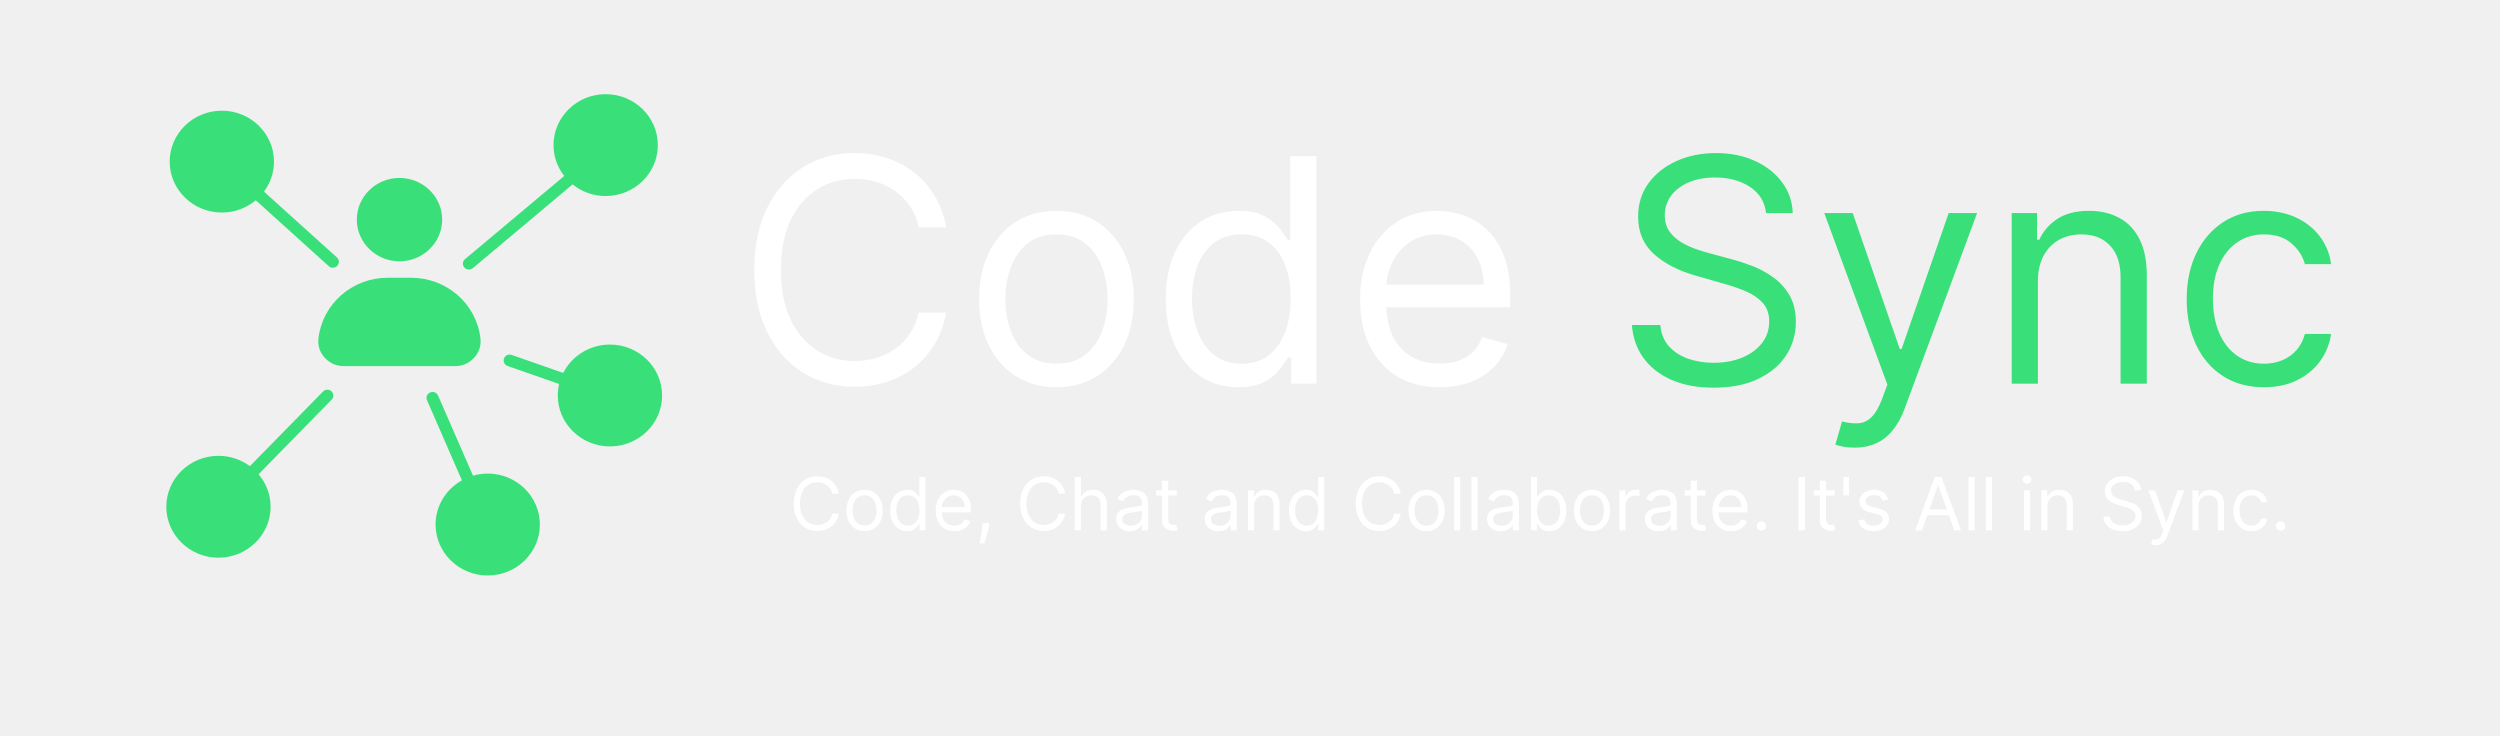
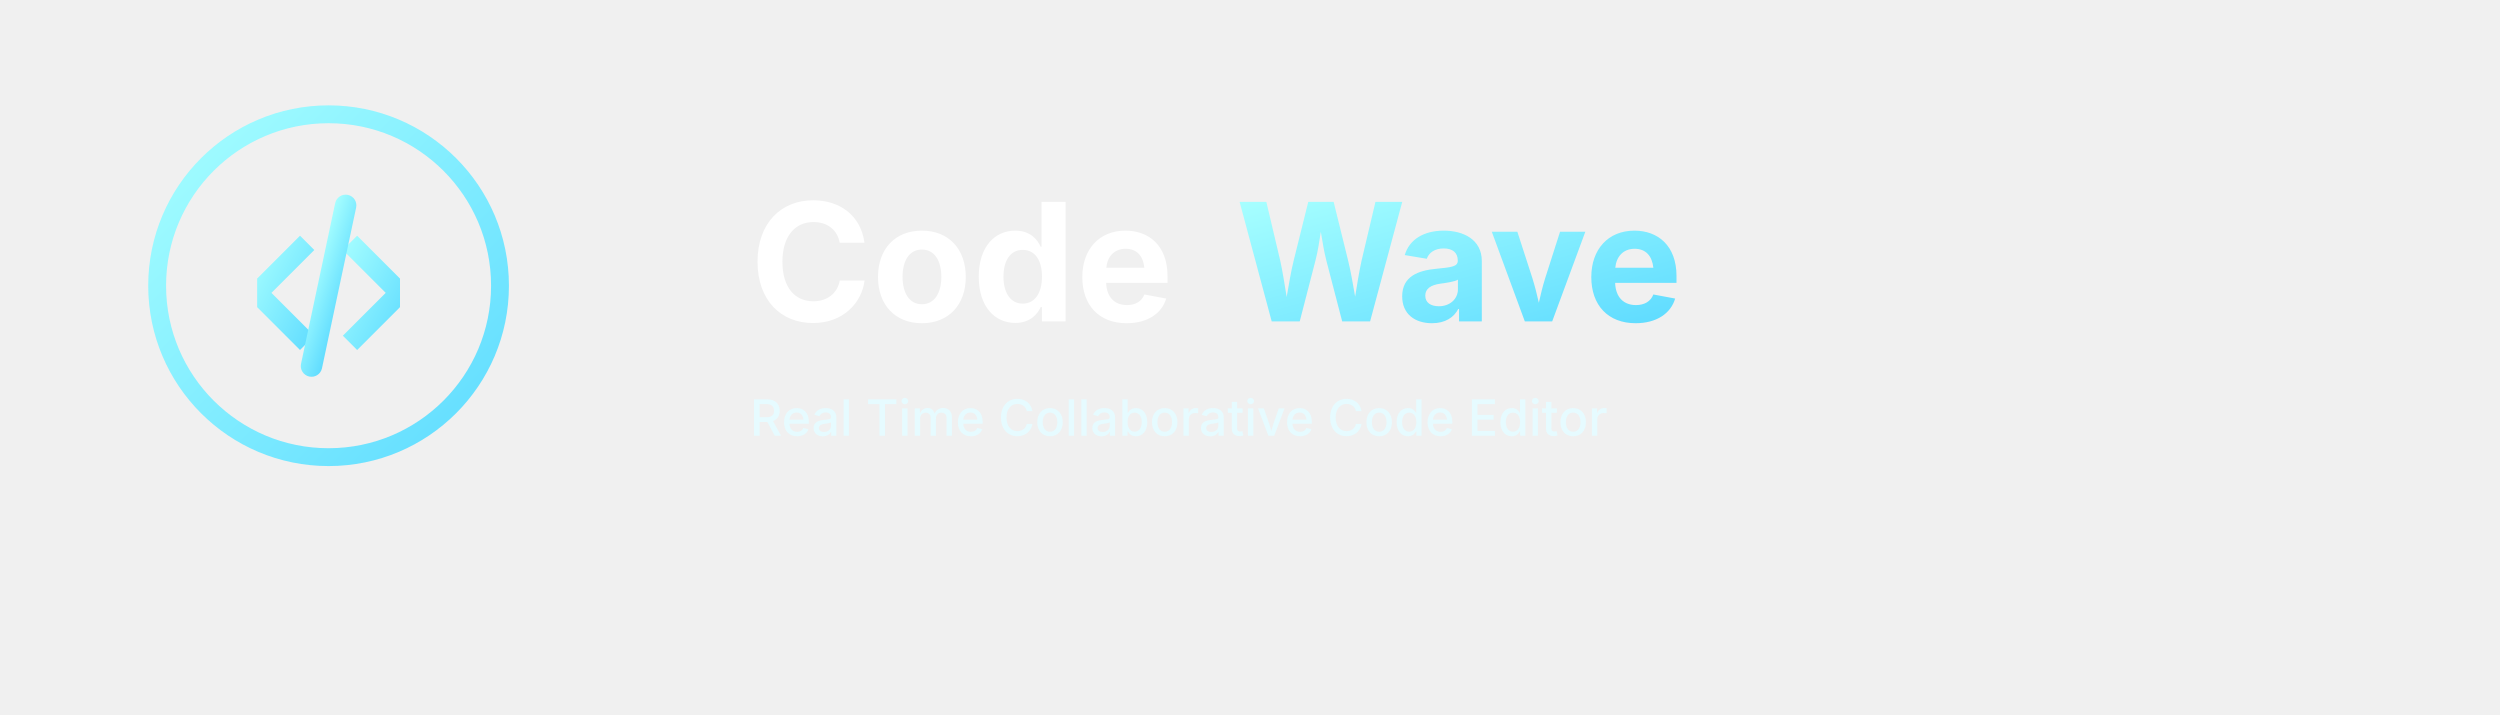
- <svg xmlns="http://www.w3.org/2000/svg" width="1023" height="301" viewBox="0 0 1023 301" fill="none">
-   <path d="M387.182 93H375.909C375.242 89.758 374.076 86.909 372.409 84.454C370.773 82 368.773 79.939 366.409 78.273C364.076 76.576 361.485 75.303 358.636 74.454C355.788 73.606 352.818 73.182 349.727 73.182C344.091 73.182 338.985 74.606 334.409 77.454C329.864 80.303 326.242 84.5 323.545 90.046C320.879 95.591 319.545 102.394 319.545 110.455C319.545 118.515 320.879 125.318 323.545 130.864C326.242 136.409 329.864 140.606 334.409 143.455C338.985 146.303 344.091 147.727 349.727 147.727C352.818 147.727 355.788 147.303 358.636 146.455C361.485 145.606 364.076 144.348 366.409 142.682C368.773 140.985 370.773 138.909 372.409 136.455C374.076 133.97 375.242 131.121 375.909 127.909H387.182C386.333 132.667 384.788 136.924 382.545 140.682C380.303 144.439 377.515 147.636 374.182 150.273C370.848 152.879 367.106 154.864 362.955 156.227C358.833 157.591 354.424 158.273 349.727 158.273C341.788 158.273 334.727 156.333 328.545 152.455C322.364 148.576 317.5 143.061 313.955 135.909C310.409 128.758 308.636 120.273 308.636 110.455C308.636 100.636 310.409 92.151 313.955 85C317.5 77.849 322.364 72.333 328.545 68.454C334.727 64.576 341.788 62.636 349.727 62.636C354.424 62.636 358.833 63.318 362.955 64.682C367.106 66.046 370.848 68.046 374.182 70.682C377.515 73.288 380.303 76.47 382.545 80.227C384.788 83.954 386.333 88.212 387.182 93ZM432.307 158.455C426.004 158.455 420.473 156.955 415.716 153.955C410.989 150.955 407.292 146.758 404.625 141.364C401.989 135.97 400.67 129.667 400.67 122.455C400.67 115.182 401.989 108.833 404.625 103.409C407.292 97.985 410.989 93.773 415.716 90.773C420.473 87.773 426.004 86.273 432.307 86.273C438.61 86.273 444.125 87.773 448.852 90.773C453.61 93.773 457.307 97.985 459.943 103.409C462.61 108.833 463.943 115.182 463.943 122.455C463.943 129.667 462.61 135.97 459.943 141.364C457.307 146.758 453.61 150.955 448.852 153.955C444.125 156.955 438.61 158.455 432.307 158.455ZM432.307 148.818C437.095 148.818 441.034 147.591 444.125 145.136C447.216 142.682 449.504 139.455 450.989 135.455C452.473 131.455 453.216 127.121 453.216 122.455C453.216 117.788 452.473 113.439 450.989 109.409C449.504 105.379 447.216 102.121 444.125 99.636C441.034 97.151 437.095 95.909 432.307 95.909C427.519 95.909 423.58 97.151 420.489 99.636C417.398 102.121 415.11 105.379 413.625 109.409C412.14 113.439 411.398 117.788 411.398 122.455C411.398 127.121 412.14 131.455 413.625 135.455C415.11 139.455 417.398 142.682 420.489 145.136C423.58 147.591 427.519 148.818 432.307 148.818ZM506.682 158.455C500.864 158.455 495.727 156.985 491.273 154.045C486.818 151.076 483.333 146.894 480.818 141.5C478.303 136.076 477.045 129.667 477.045 122.273C477.045 114.939 478.303 108.576 480.818 103.182C483.333 97.788 486.833 93.621 491.318 90.682C495.803 87.742 500.985 86.273 506.864 86.273C511.409 86.273 515 87.03 517.636 88.546C520.303 90.03 522.333 91.727 523.727 93.636C525.152 95.515 526.258 97.061 527.045 98.273H527.955V63.909H538.682V157H528.318V146.273H527.045C526.258 147.545 525.136 149.152 523.682 151.091C522.227 153 520.152 154.712 517.455 156.227C514.758 157.712 511.167 158.455 506.682 158.455ZM508.136 148.818C512.439 148.818 516.076 147.697 519.045 145.455C522.015 143.182 524.273 140.045 525.818 136.045C527.364 132.015 528.136 127.364 528.136 122.091C528.136 116.879 527.379 112.318 525.864 108.409C524.348 104.47 522.106 101.409 519.136 99.227C516.167 97.015 512.5 95.909 508.136 95.909C503.591 95.909 499.803 97.076 496.773 99.409C493.773 101.712 491.515 104.848 490 108.818C488.515 112.758 487.773 117.182 487.773 122.091C487.773 127.061 488.53 131.576 490.045 135.636C491.591 139.667 493.864 142.879 496.864 145.273C499.894 147.636 503.652 148.818 508.136 148.818ZM589.091 158.455C582.364 158.455 576.561 156.97 571.682 154C566.833 151 563.091 146.818 560.455 141.455C557.848 136.061 556.545 129.788 556.545 122.636C556.545 115.485 557.848 109.182 560.455 103.727C563.091 98.242 566.758 93.97 571.455 90.909C576.182 87.818 581.697 86.273 588 86.273C591.636 86.273 595.227 86.879 598.773 88.091C602.318 89.303 605.545 91.273 608.455 94C611.364 96.697 613.682 100.273 615.409 104.727C617.136 109.182 618 114.667 618 121.182V125.727H564.182V116.455H607.091C607.091 112.515 606.303 109 604.727 105.909C603.182 102.818 600.97 100.379 598.091 98.591C595.242 96.803 591.879 95.909 588 95.909C583.727 95.909 580.03 96.97 576.909 99.091C573.818 101.182 571.439 103.909 569.773 107.273C568.106 110.636 567.273 114.242 567.273 118.091V124.273C567.273 129.545 568.182 134.015 570 137.682C571.848 141.318 574.409 144.091 577.682 146C580.955 147.879 584.758 148.818 589.091 148.818C591.909 148.818 594.455 148.424 596.727 147.636C599.03 146.818 601.015 145.606 602.682 144C604.348 142.364 605.636 140.333 606.545 137.909L616.909 140.818C615.818 144.333 613.985 147.424 611.409 150.091C608.833 152.727 605.652 154.788 601.864 156.273C598.076 157.727 593.818 158.455 589.091 158.455Z" fill="white" />
-   <path d="M722.682 87.182C722.136 82.576 719.924 79 716.045 76.454C712.167 73.909 707.409 72.636 701.773 72.636C697.652 72.636 694.045 73.303 690.955 74.636C687.894 75.97 685.5 77.803 683.773 80.136C682.076 82.47 681.227 85.121 681.227 88.091C681.227 90.576 681.818 92.712 683 94.5C684.212 96.258 685.758 97.727 687.636 98.909C689.515 100.061 691.485 101.015 693.545 101.773C695.606 102.5 697.5 103.091 699.227 103.545L708.682 106.091C711.106 106.727 713.803 107.606 716.773 108.727C719.773 109.848 722.636 111.379 725.364 113.318C728.121 115.227 730.394 117.682 732.182 120.682C733.97 123.682 734.864 127.364 734.864 131.727C734.864 136.758 733.545 141.303 730.909 145.364C728.303 149.424 724.485 152.652 719.455 155.045C714.455 157.439 708.379 158.636 701.227 158.636C694.561 158.636 688.788 157.561 683.909 155.409C679.061 153.258 675.242 150.258 672.455 146.409C669.697 142.561 668.136 138.091 667.773 133H679.409C679.712 136.515 680.894 139.424 682.955 141.727C685.045 144 687.682 145.697 690.864 146.818C694.076 147.909 697.53 148.455 701.227 148.455C705.53 148.455 709.394 147.758 712.818 146.364C716.242 144.939 718.955 142.97 720.955 140.455C722.955 137.909 723.955 134.939 723.955 131.545C723.955 128.455 723.091 125.939 721.364 124C719.636 122.061 717.364 120.485 714.545 119.273C711.727 118.061 708.682 117 705.409 116.091L693.955 112.818C686.682 110.727 680.924 107.742 676.682 103.864C672.439 99.985 670.318 94.909 670.318 88.636C670.318 83.424 671.727 78.879 674.545 75C677.394 71.091 681.212 68.061 686 65.909C690.818 63.727 696.197 62.636 702.136 62.636C708.136 62.636 713.47 63.712 718.136 65.864C722.803 67.985 726.5 70.894 729.227 74.591C731.985 78.288 733.439 82.485 733.591 87.182H722.682ZM758.852 183.182C757.034 183.182 755.413 183.03 753.989 182.727C752.564 182.455 751.58 182.182 751.034 181.909L753.761 172.455C756.367 173.121 758.67 173.364 760.67 173.182C762.67 173 764.443 172.106 765.989 170.5C767.564 168.924 769.004 166.364 770.307 162.818L772.307 157.364L746.489 87.182H758.125L777.398 142.818H778.125L797.398 87.182H809.034L779.398 167.182C778.064 170.788 776.413 173.773 774.443 176.136C772.473 178.53 770.186 180.303 767.58 181.455C765.004 182.606 762.095 183.182 758.852 183.182ZM833.92 115V157H823.193V87.182H833.557V98.091H834.466C836.102 94.546 838.587 91.697 841.92 89.546C845.254 87.364 849.557 86.273 854.83 86.273C859.557 86.273 863.693 87.242 867.239 89.182C870.784 91.091 873.542 94 875.511 97.909C877.481 101.788 878.466 106.697 878.466 112.636V157H867.739V113.364C867.739 107.879 866.314 103.606 863.466 100.545C860.617 97.454 856.708 95.909 851.739 95.909C848.314 95.909 845.254 96.651 842.557 98.136C839.89 99.621 837.784 101.788 836.239 104.636C834.693 107.485 833.92 110.939 833.92 115ZM926.432 158.455C919.886 158.455 914.25 156.909 909.523 153.818C904.795 150.727 901.159 146.47 898.614 141.045C896.068 135.621 894.795 129.424 894.795 122.455C894.795 115.364 896.098 109.106 898.705 103.682C901.341 98.227 905.008 93.97 909.705 90.909C914.432 87.818 919.947 86.273 926.25 86.273C931.159 86.273 935.583 87.182 939.523 89C943.462 90.818 946.689 93.364 949.205 96.636C951.72 99.909 953.28 103.727 953.886 108.091H943.159C942.341 104.909 940.523 102.091 937.705 99.636C934.917 97.151 931.159 95.909 926.432 95.909C922.25 95.909 918.583 97 915.432 99.182C912.311 101.333 909.871 104.379 908.114 108.318C906.386 112.227 905.523 116.818 905.523 122.091C905.523 127.485 906.371 132.182 908.068 136.182C909.795 140.182 912.22 143.288 915.341 145.5C918.492 147.712 922.189 148.818 926.432 148.818C929.22 148.818 931.75 148.333 934.023 147.364C936.295 146.394 938.22 145 939.795 143.182C941.371 141.364 942.492 139.182 943.159 136.636H953.886C953.28 140.758 951.78 144.47 949.386 147.773C947.023 151.045 943.886 153.652 939.977 155.591C936.098 157.5 931.583 158.455 926.432 158.455Z" fill="#39E079" />
-   <path d="M343.199 202H340.557C340.401 201.24 340.127 200.572 339.737 199.997C339.353 199.422 338.884 198.939 338.33 198.548C337.783 198.151 337.176 197.852 336.509 197.653C335.841 197.455 335.145 197.355 334.42 197.355C333.099 197.355 331.903 197.689 330.83 198.357C329.765 199.024 328.916 200.008 328.284 201.308C327.659 202.607 327.347 204.202 327.347 206.091C327.347 207.98 327.659 209.575 328.284 210.874C328.916 212.174 329.765 213.158 330.83 213.825C331.903 214.493 333.099 214.827 334.42 214.827C335.145 214.827 335.841 214.727 336.509 214.528C337.176 214.33 337.783 214.035 338.33 213.644C338.884 213.246 339.353 212.76 339.737 212.185C340.127 211.602 340.401 210.935 340.557 210.182H343.199C343 211.297 342.638 212.295 342.112 213.175C341.587 214.056 340.933 214.805 340.152 215.423C339.371 216.034 338.494 216.499 337.521 216.819C336.555 217.138 335.521 217.298 334.42 217.298C332.56 217.298 330.905 216.844 329.456 215.935C328.007 215.026 326.867 213.733 326.036 212.057C325.205 210.381 324.79 208.392 324.79 206.091C324.79 203.79 325.205 201.801 326.036 200.125C326.867 198.449 328.007 197.156 329.456 196.247C330.905 195.338 332.56 194.884 334.42 194.884C335.521 194.884 336.555 195.043 337.521 195.363C338.494 195.683 339.371 196.151 340.152 196.769C340.933 197.38 341.587 198.126 342.112 199.006C342.638 199.88 343 200.878 343.199 202ZM353.775 217.341C352.298 217.341 351.002 216.989 349.887 216.286C348.779 215.583 347.912 214.599 347.287 213.335C346.669 212.071 346.36 210.594 346.36 208.903C346.36 207.199 346.669 205.711 347.287 204.44C347.912 203.168 348.779 202.181 349.887 201.478C351.002 200.775 352.298 200.423 353.775 200.423C355.252 200.423 356.545 200.775 357.653 201.478C358.768 202.181 359.634 203.168 360.252 204.44C360.877 205.711 361.19 207.199 361.19 208.903C361.19 210.594 360.877 212.071 360.252 213.335C359.634 214.599 358.768 215.583 357.653 216.286C356.545 216.989 355.252 217.341 353.775 217.341ZM353.775 215.082C354.897 215.082 355.82 214.795 356.545 214.219C357.269 213.644 357.806 212.888 358.154 211.95C358.502 211.013 358.676 209.997 358.676 208.903C358.676 207.81 358.502 206.79 358.154 205.846C357.806 204.901 357.269 204.138 356.545 203.555C355.82 202.973 354.897 202.682 353.775 202.682C352.653 202.682 351.73 202.973 351.005 203.555C350.281 204.138 349.744 204.901 349.396 205.846C349.048 206.79 348.874 207.81 348.874 208.903C348.874 209.997 349.048 211.013 349.396 211.95C349.744 212.888 350.281 213.644 351.005 214.219C351.73 214.795 352.653 215.082 353.775 215.082ZM371.207 217.341C369.843 217.341 368.639 216.996 367.595 216.308C366.551 215.612 365.734 214.631 365.145 213.367C364.555 212.096 364.261 210.594 364.261 208.861C364.261 207.142 364.555 205.651 365.145 204.386C365.734 203.122 366.555 202.146 367.606 201.457C368.657 200.768 369.871 200.423 371.249 200.423C372.315 200.423 373.156 200.601 373.774 200.956C374.399 201.304 374.875 201.702 375.202 202.149C375.536 202.589 375.795 202.952 375.979 203.236H376.192V195.182H378.707V217H376.278V214.486H375.979C375.795 214.784 375.532 215.161 375.191 215.615C374.85 216.062 374.364 216.464 373.732 216.819C373.099 217.167 372.258 217.341 371.207 217.341ZM371.548 215.082C372.556 215.082 373.408 214.82 374.104 214.294C374.8 213.761 375.33 213.026 375.692 212.089C376.054 211.144 376.235 210.054 376.235 208.818C376.235 207.597 376.058 206.528 375.702 205.612C375.347 204.688 374.822 203.971 374.126 203.46C373.43 202.941 372.57 202.682 371.548 202.682C370.482 202.682 369.594 202.955 368.884 203.502C368.181 204.042 367.652 204.777 367.297 205.707C366.949 206.631 366.775 207.668 366.775 208.818C366.775 209.983 366.952 211.041 367.308 211.993C367.67 212.937 368.202 213.69 368.906 214.251C369.616 214.805 370.496 215.082 371.548 215.082ZM390.521 217.341C388.945 217.341 387.585 216.993 386.441 216.297C385.305 215.594 384.428 214.614 383.81 213.357C383.199 212.092 382.893 210.622 382.893 208.946C382.893 207.27 383.199 205.793 383.81 204.514C384.428 203.229 385.287 202.227 386.388 201.51C387.496 200.786 388.788 200.423 390.266 200.423C391.118 200.423 391.96 200.565 392.79 200.849C393.621 201.134 394.378 201.595 395.06 202.234C395.741 202.866 396.285 203.705 396.69 204.749C397.094 205.793 397.297 207.078 397.297 208.605V209.67H384.683V207.497H394.74C394.74 206.574 394.555 205.75 394.186 205.026C393.824 204.301 393.305 203.729 392.631 203.31C391.963 202.891 391.175 202.682 390.266 202.682C389.264 202.682 388.398 202.93 387.666 203.428C386.942 203.918 386.384 204.557 385.994 205.345C385.603 206.134 385.408 206.979 385.408 207.881V209.33C385.408 210.565 385.621 211.613 386.047 212.472C386.48 213.325 387.08 213.974 387.847 214.422C388.614 214.862 389.506 215.082 390.521 215.082C391.182 215.082 391.778 214.99 392.311 214.805C392.851 214.614 393.316 214.33 393.707 213.953C394.097 213.57 394.399 213.094 394.612 212.526L397.041 213.207C396.786 214.031 396.356 214.756 395.752 215.381C395.148 215.999 394.403 216.482 393.515 216.83C392.627 217.17 391.629 217.341 390.521 217.341ZM404.871 214.017L404.701 215.168C404.58 215.977 404.396 216.844 404.147 217.767C403.906 218.69 403.653 219.56 403.391 220.377C403.128 221.194 402.911 221.844 402.741 222.327H400.823C400.915 221.872 401.036 221.272 401.185 220.526C401.335 219.781 401.484 218.946 401.633 218.023C401.789 217.107 401.917 216.169 402.016 215.21L402.144 214.017H404.871ZM435.865 202H433.223C433.067 201.24 432.793 200.572 432.403 199.997C432.019 199.422 431.55 198.939 430.996 198.548C430.449 198.151 429.842 197.852 429.175 197.653C428.507 197.455 427.811 197.355 427.086 197.355C425.765 197.355 424.569 197.689 423.496 198.357C422.431 199.024 421.582 200.008 420.95 201.308C420.325 202.607 420.013 204.202 420.013 206.091C420.013 207.98 420.325 209.575 420.95 210.874C421.582 212.174 422.431 213.158 423.496 213.825C424.569 214.493 425.765 214.827 427.086 214.827C427.811 214.827 428.507 214.727 429.175 214.528C429.842 214.33 430.449 214.035 430.996 213.644C431.55 213.246 432.019 212.76 432.403 212.185C432.793 211.602 433.067 210.935 433.223 210.182H435.865C435.666 211.297 435.304 212.295 434.778 213.175C434.253 214.056 433.599 214.805 432.818 215.423C432.037 216.034 431.16 216.499 430.187 216.819C429.221 217.138 428.187 217.298 427.086 217.298C425.226 217.298 423.571 216.844 422.122 215.935C420.673 215.026 419.533 213.733 418.702 212.057C417.871 210.381 417.456 208.392 417.456 206.091C417.456 203.79 417.871 201.801 418.702 200.125C419.533 198.449 420.673 197.156 422.122 196.247C423.571 195.338 425.226 194.884 427.086 194.884C428.187 194.884 429.221 195.043 430.187 195.363C431.16 195.683 432.037 196.151 432.818 196.769C433.599 197.38 434.253 198.126 434.778 199.006C435.304 199.88 435.666 200.878 435.865 202ZM442.308 207.156V217H439.793V195.182H442.308V203.193H442.521C442.904 202.348 443.479 201.677 444.246 201.18C445.021 200.675 446.05 200.423 447.336 200.423C448.451 200.423 449.428 200.647 450.266 201.094C451.104 201.535 451.754 202.213 452.215 203.129C452.684 204.038 452.918 205.196 452.918 206.602V217H450.404V206.773C450.404 205.473 450.067 204.468 449.392 203.758C448.724 203.04 447.798 202.682 446.612 202.682C445.788 202.682 445.049 202.856 444.396 203.204C443.749 203.552 443.238 204.06 442.862 204.727C442.492 205.395 442.308 206.205 442.308 207.156ZM462.333 217.384C461.296 217.384 460.355 217.188 459.51 216.798C458.665 216.4 457.994 215.828 457.497 215.082C456.999 214.33 456.751 213.42 456.751 212.355C456.751 211.418 456.936 210.658 457.305 210.075C457.674 209.486 458.168 209.024 458.786 208.69C459.404 208.357 460.085 208.108 460.831 207.945C461.584 207.774 462.34 207.639 463.1 207.54C464.095 207.412 464.901 207.316 465.519 207.252C466.144 207.181 466.598 207.064 466.882 206.901C467.173 206.737 467.319 206.453 467.319 206.048V205.963C467.319 204.912 467.031 204.095 466.456 203.513C465.888 202.93 465.025 202.639 463.867 202.639C462.667 202.639 461.726 202.902 461.044 203.428C460.362 203.953 459.883 204.514 459.606 205.111L457.22 204.259C457.646 203.264 458.214 202.49 458.924 201.936C459.642 201.375 460.423 200.984 461.268 200.764C462.12 200.537 462.958 200.423 463.782 200.423C464.308 200.423 464.911 200.487 465.593 200.615C466.282 200.736 466.946 200.988 467.585 201.371C468.232 201.755 468.768 202.334 469.194 203.108C469.62 203.882 469.833 204.919 469.833 206.219V217H467.319V214.784H467.191C467.021 215.139 466.737 215.519 466.339 215.924C465.941 216.329 465.412 216.673 464.752 216.957C464.091 217.241 463.285 217.384 462.333 217.384ZM462.717 215.125C463.711 215.125 464.549 214.93 465.231 214.539C465.92 214.148 466.438 213.644 466.786 213.026C467.142 212.408 467.319 211.759 467.319 211.077V208.776C467.213 208.903 466.978 209.021 466.616 209.127C466.261 209.227 465.849 209.315 465.38 209.393C464.919 209.464 464.468 209.528 464.027 209.585C463.594 209.635 463.242 209.678 462.972 209.713C462.319 209.798 461.708 209.937 461.14 210.129C460.579 210.313 460.124 210.594 459.776 210.97C459.436 211.339 459.265 211.844 459.265 212.483C459.265 213.357 459.588 214.017 460.235 214.464C460.888 214.905 461.715 215.125 462.717 215.125ZM481.539 200.636V202.767H473.059V200.636H481.539ZM475.53 196.716H478.044V212.312C478.044 213.023 478.147 213.555 478.353 213.911C478.566 214.259 478.836 214.493 479.163 214.614C479.497 214.727 479.848 214.784 480.218 214.784C480.495 214.784 480.722 214.77 480.9 214.741C481.077 214.706 481.219 214.678 481.326 214.656L481.837 216.915C481.667 216.979 481.429 217.043 481.123 217.107C480.818 217.178 480.431 217.213 479.962 217.213C479.252 217.213 478.556 217.06 477.874 216.755C477.199 216.45 476.638 215.984 476.191 215.359C475.75 214.734 475.53 213.946 475.53 212.994V196.716ZM498.574 217.384C497.537 217.384 496.596 217.188 495.75 216.798C494.905 216.4 494.234 215.828 493.737 215.082C493.24 214.33 492.991 213.42 492.991 212.355C492.991 211.418 493.176 210.658 493.545 210.075C493.914 209.486 494.408 209.024 495.026 208.69C495.644 208.357 496.326 208.108 497.071 207.945C497.824 207.774 498.581 207.639 499.341 207.54C500.335 207.412 501.141 207.316 501.759 207.252C502.384 207.181 502.838 207.064 503.123 206.901C503.414 206.737 503.559 206.453 503.559 206.048V205.963C503.559 204.912 503.272 204.095 502.696 203.513C502.128 202.93 501.265 202.639 500.108 202.639C498.907 202.639 497.966 202.902 497.284 203.428C496.603 203.953 496.123 204.514 495.846 205.111L493.46 204.259C493.886 203.264 494.454 202.49 495.164 201.936C495.882 201.375 496.663 200.984 497.508 200.764C498.36 200.537 499.199 200.423 500.022 200.423C500.548 200.423 501.152 200.487 501.833 200.615C502.522 200.736 503.186 200.988 503.826 201.371C504.472 201.755 505.008 202.334 505.434 203.108C505.86 203.882 506.074 204.919 506.074 206.219V217H503.559V214.784H503.431C503.261 215.139 502.977 215.519 502.579 215.924C502.181 216.329 501.652 216.673 500.992 216.957C500.331 217.241 499.525 217.384 498.574 217.384ZM498.957 215.125C499.951 215.125 500.789 214.93 501.471 214.539C502.16 214.148 502.679 213.644 503.027 213.026C503.382 212.408 503.559 211.759 503.559 211.077V208.776C503.453 208.903 503.218 209.021 502.856 209.127C502.501 209.227 502.089 209.315 501.62 209.393C501.159 209.464 500.708 209.528 500.267 209.585C499.834 209.635 499.483 209.678 499.213 209.713C498.559 209.798 497.949 209.937 497.38 210.129C496.819 210.313 496.365 210.594 496.017 210.97C495.676 211.339 495.505 211.844 495.505 212.483C495.505 213.357 495.828 214.017 496.475 214.464C497.128 214.905 497.956 215.125 498.957 215.125ZM513.177 207.156V217H510.662V200.636H513.091V203.193H513.305C513.688 202.362 514.27 201.695 515.052 201.19C515.833 200.679 516.841 200.423 518.077 200.423C519.185 200.423 520.155 200.651 520.986 201.105C521.817 201.553 522.463 202.234 522.925 203.151C523.386 204.06 523.617 205.21 523.617 206.602V217H521.103V206.773C521.103 205.487 520.769 204.486 520.101 203.768C519.434 203.044 518.518 202.682 517.353 202.682C516.55 202.682 515.833 202.856 515.201 203.204C514.576 203.552 514.082 204.06 513.72 204.727C513.358 205.395 513.177 206.205 513.177 207.156ZM534.39 217.341C533.027 217.341 531.823 216.996 530.779 216.308C529.735 215.612 528.918 214.631 528.328 213.367C527.739 212.096 527.444 210.594 527.444 208.861C527.444 207.142 527.739 205.651 528.328 204.386C528.918 203.122 529.738 202.146 530.789 201.457C531.841 200.768 533.055 200.423 534.433 200.423C535.498 200.423 536.34 200.601 536.958 200.956C537.583 201.304 538.059 201.702 538.385 202.149C538.719 202.589 538.978 202.952 539.163 203.236H539.376V195.182H541.89V217H539.461V214.486H539.163C538.978 214.784 538.716 215.161 538.375 215.615C538.034 216.062 537.547 216.464 536.915 216.819C536.283 217.167 535.441 217.341 534.39 217.341ZM534.731 215.082C535.74 215.082 536.592 214.82 537.288 214.294C537.984 213.761 538.513 213.026 538.875 212.089C539.238 211.144 539.419 210.054 539.419 208.818C539.419 207.597 539.241 206.528 538.886 205.612C538.531 204.688 538.005 203.971 537.309 203.46C536.613 202.941 535.754 202.682 534.731 202.682C533.666 202.682 532.778 202.955 532.068 203.502C531.365 204.042 530.836 204.777 530.48 205.707C530.132 206.631 529.958 207.668 529.958 208.818C529.958 209.983 530.136 211.041 530.491 211.993C530.853 212.937 531.386 213.69 532.089 214.251C532.799 214.805 533.68 215.082 534.731 215.082ZM573.179 202H570.537C570.381 201.24 570.108 200.572 569.717 199.997C569.333 199.422 568.865 198.939 568.311 198.548C567.764 198.151 567.157 197.852 566.489 197.653C565.821 197.455 565.125 197.355 564.401 197.355C563.08 197.355 561.883 197.689 560.811 198.357C559.745 199.024 558.897 200.008 558.265 201.308C557.64 202.607 557.327 204.202 557.327 206.091C557.327 207.98 557.64 209.575 558.265 210.874C558.897 212.174 559.745 213.158 560.811 213.825C561.883 214.493 563.08 214.827 564.401 214.827C565.125 214.827 565.821 214.727 566.489 214.528C567.157 214.33 567.764 214.035 568.311 213.644C568.865 213.246 569.333 212.76 569.717 212.185C570.108 211.602 570.381 210.935 570.537 210.182H573.179C572.98 211.297 572.618 212.295 572.093 213.175C571.567 214.056 570.914 214.805 570.132 215.423C569.351 216.034 568.474 216.499 567.501 216.819C566.535 217.138 565.502 217.298 564.401 217.298C562.54 217.298 560.885 216.844 559.436 215.935C557.988 215.026 556.848 213.733 556.017 212.057C555.186 210.381 554.77 208.392 554.77 206.091C554.77 203.79 555.186 201.801 556.017 200.125C556.848 198.449 557.988 197.156 559.436 196.247C560.885 195.338 562.54 194.884 564.401 194.884C565.502 194.884 566.535 195.043 567.501 195.363C568.474 195.683 569.351 196.151 570.132 196.769C570.914 197.38 571.567 198.126 572.093 199.006C572.618 199.88 572.98 200.878 573.179 202ZM583.756 217.341C582.278 217.341 580.982 216.989 579.867 216.286C578.759 215.583 577.893 214.599 577.268 213.335C576.65 212.071 576.341 210.594 576.341 208.903C576.341 207.199 576.65 205.711 577.268 204.44C577.893 203.168 578.759 202.181 579.867 201.478C580.982 200.775 582.278 200.423 583.756 200.423C585.233 200.423 586.525 200.775 587.633 201.478C588.748 202.181 589.615 203.168 590.233 204.44C590.858 205.711 591.17 207.199 591.17 208.903C591.17 210.594 590.858 212.071 590.233 213.335C589.615 214.599 588.748 215.583 587.633 216.286C586.525 216.989 585.233 217.341 583.756 217.341ZM583.756 215.082C584.878 215.082 585.801 214.795 586.525 214.219C587.25 213.644 587.786 212.888 588.134 211.95C588.482 211.013 588.656 209.997 588.656 208.903C588.656 207.81 588.482 206.79 588.134 205.846C587.786 204.901 587.25 204.138 586.525 203.555C585.801 202.973 584.878 202.682 583.756 202.682C582.633 202.682 581.71 202.973 580.986 203.555C580.261 204.138 579.725 204.901 579.377 205.846C579.029 206.79 578.855 207.81 578.855 208.903C578.855 209.997 579.029 211.013 579.377 211.95C579.725 212.888 580.261 213.644 580.986 214.219C581.71 214.795 582.633 215.082 583.756 215.082ZM597.522 195.182V217H595.008V195.182H597.522ZM604.642 195.182V217H602.127V195.182H604.642ZM614.062 217.384C613.025 217.384 612.084 217.188 611.239 216.798C610.393 216.4 609.722 215.828 609.225 215.082C608.728 214.33 608.479 213.42 608.479 212.355C608.479 211.418 608.664 210.658 609.033 210.075C609.403 209.486 609.896 209.024 610.514 208.69C611.132 208.357 611.814 208.108 612.56 207.945C613.313 207.774 614.069 207.639 614.829 207.54C615.823 207.412 616.629 207.316 617.247 207.252C617.872 207.181 618.327 207.064 618.611 206.901C618.902 206.737 619.048 206.453 619.048 206.048V205.963C619.048 204.912 618.76 204.095 618.185 203.513C617.616 202.93 616.754 202.639 615.596 202.639C614.396 202.639 613.455 202.902 612.773 203.428C612.091 203.953 611.612 204.514 611.335 205.111L608.948 204.259C609.374 203.264 609.942 202.49 610.653 201.936C611.37 201.375 612.151 200.984 612.996 200.764C613.849 200.537 614.687 200.423 615.511 200.423C616.036 200.423 616.64 200.487 617.322 200.615C618.011 200.736 618.675 200.988 619.314 201.371C619.96 201.755 620.496 202.334 620.923 203.108C621.349 203.882 621.562 204.919 621.562 206.219V217H619.048V214.784H618.92C618.749 215.139 618.465 215.519 618.067 215.924C617.67 216.329 617.141 216.673 616.48 216.957C615.82 217.241 615.013 217.384 614.062 217.384ZM614.445 215.125C615.44 215.125 616.278 214.93 616.96 214.539C617.648 214.148 618.167 213.644 618.515 213.026C618.87 212.408 619.048 211.759 619.048 211.077V208.776C618.941 208.903 618.707 209.021 618.344 209.127C617.989 209.227 617.577 209.315 617.109 209.393C616.647 209.464 616.196 209.528 615.756 209.585C615.322 209.635 614.971 209.678 614.701 209.713C614.048 209.798 613.437 209.937 612.869 210.129C612.308 210.313 611.853 210.594 611.505 210.97C611.164 211.339 610.994 211.844 610.994 212.483C610.994 213.357 611.317 214.017 611.963 214.464C612.616 214.905 613.444 215.125 614.445 215.125ZM626.492 217V195.182H629.006V203.236H629.219C629.404 202.952 629.659 202.589 629.986 202.149C630.32 201.702 630.796 201.304 631.414 200.956C632.039 200.601 632.884 200.423 633.949 200.423C635.327 200.423 636.541 200.768 637.593 201.457C638.644 202.146 639.464 203.122 640.053 204.386C640.643 205.651 640.938 207.142 640.938 208.861C640.938 210.594 640.643 212.096 640.053 213.367C639.464 214.631 638.647 215.612 637.603 216.308C636.559 216.996 635.355 217.341 633.992 217.341C632.941 217.341 632.099 217.167 631.467 216.819C630.835 216.464 630.348 216.062 630.007 215.615C629.666 215.161 629.404 214.784 629.219 214.486H628.921V217H626.492ZM628.963 208.818C628.963 210.054 629.144 211.144 629.507 212.089C629.869 213.026 630.398 213.761 631.094 214.294C631.79 214.82 632.642 215.082 633.651 215.082C634.702 215.082 635.579 214.805 636.282 214.251C636.992 213.69 637.525 212.937 637.88 211.993C638.242 211.041 638.423 209.983 638.423 208.818C638.423 207.668 638.246 206.631 637.891 205.707C637.543 204.777 637.014 204.042 636.303 203.502C635.6 202.955 634.716 202.682 633.651 202.682C632.628 202.682 631.769 202.941 631.073 203.46C630.377 203.971 629.851 204.688 629.496 205.612C629.141 206.528 628.963 207.597 628.963 208.818ZM651.431 217.341C649.954 217.341 648.658 216.989 647.543 216.286C646.435 215.583 645.568 214.599 644.943 213.335C644.325 212.071 644.017 210.594 644.017 208.903C644.017 207.199 644.325 205.711 644.943 204.44C645.568 203.168 646.435 202.181 647.543 201.478C648.658 200.775 649.954 200.423 651.431 200.423C652.909 200.423 654.201 200.775 655.309 201.478C656.424 202.181 657.291 203.168 657.909 204.44C658.534 205.711 658.846 207.199 658.846 208.903C658.846 210.594 658.534 212.071 657.909 213.335C657.291 214.599 656.424 215.583 655.309 216.286C654.201 216.989 652.909 217.341 651.431 217.341ZM651.431 215.082C652.553 215.082 653.477 214.795 654.201 214.219C654.926 213.644 655.462 212.888 655.81 211.95C656.158 211.013 656.332 209.997 656.332 208.903C656.332 207.81 656.158 206.79 655.81 205.846C655.462 204.901 654.926 204.138 654.201 203.555C653.477 202.973 652.553 202.682 651.431 202.682C650.309 202.682 649.386 202.973 648.661 203.555C647.937 204.138 647.401 204.901 647.053 205.846C646.705 206.79 646.531 207.81 646.531 208.903C646.531 209.997 646.705 211.013 647.053 211.95C647.401 212.888 647.937 213.644 648.661 214.219C649.386 214.795 650.309 215.082 651.431 215.082ZM662.684 217V200.636H665.113V203.108H665.283C665.582 202.298 666.121 201.641 666.903 201.137C667.684 200.633 668.565 200.381 669.545 200.381C669.729 200.381 669.96 200.384 670.237 200.391C670.514 200.398 670.724 200.409 670.866 200.423V202.98C670.781 202.959 670.585 202.927 670.28 202.884C669.982 202.835 669.665 202.81 669.332 202.81C668.536 202.81 667.826 202.977 667.201 203.31C666.583 203.637 666.093 204.092 665.731 204.674C665.376 205.249 665.198 205.906 665.198 206.645V217H662.684ZM678.661 217.384C677.624 217.384 676.683 217.188 675.838 216.798C674.993 216.4 674.322 215.828 673.825 215.082C673.328 214.33 673.079 213.42 673.079 212.355C673.079 211.418 673.264 210.658 673.633 210.075C674.002 209.486 674.496 209.024 675.114 208.69C675.732 208.357 676.414 208.108 677.159 207.945C677.912 207.774 678.669 207.639 679.428 207.54C680.423 207.412 681.229 207.316 681.847 207.252C682.472 207.181 682.926 207.064 683.21 206.901C683.502 206.737 683.647 206.453 683.647 206.048V205.963C683.647 204.912 683.36 204.095 682.784 203.513C682.216 202.93 681.353 202.639 680.195 202.639C678.995 202.639 678.054 202.902 677.372 203.428C676.691 203.953 676.211 204.514 675.934 205.111L673.548 204.259C673.974 203.264 674.542 202.49 675.252 201.936C675.97 201.375 676.751 200.984 677.596 200.764C678.448 200.537 679.286 200.423 680.11 200.423C680.636 200.423 681.24 200.487 681.921 200.615C682.61 200.736 683.274 200.988 683.914 201.371C684.56 201.755 685.096 202.334 685.522 203.108C685.948 203.882 686.161 204.919 686.161 206.219V217H683.647V214.784H683.519C683.349 215.139 683.065 215.519 682.667 215.924C682.269 216.329 681.74 216.673 681.08 216.957C680.419 217.241 679.613 217.384 678.661 217.384ZM679.045 215.125C680.039 215.125 680.877 214.93 681.559 214.539C682.248 214.148 682.767 213.644 683.115 213.026C683.47 212.408 683.647 211.759 683.647 211.077V208.776C683.541 208.903 683.306 209.021 682.944 209.127C682.589 209.227 682.177 209.315 681.708 209.393C681.247 209.464 680.796 209.528 680.355 209.585C679.922 209.635 679.57 209.678 679.301 209.713C678.647 209.798 678.036 209.937 677.468 210.129C676.907 210.313 676.453 210.594 676.105 210.97C675.764 211.339 675.593 211.844 675.593 212.483C675.593 213.357 675.916 214.017 676.563 214.464C677.216 214.905 678.044 215.125 679.045 215.125ZM697.867 200.636V202.767H689.387V200.636H697.867ZM691.858 196.716H694.373V212.312C694.373 213.023 694.475 213.555 694.681 213.911C694.895 214.259 695.164 214.493 695.491 214.614C695.825 214.727 696.176 214.784 696.546 214.784C696.823 214.784 697.05 214.77 697.228 214.741C697.405 214.706 697.547 214.678 697.654 214.656L698.165 216.915C697.995 216.979 697.757 217.043 697.451 217.107C697.146 217.178 696.759 217.213 696.29 217.213C695.58 217.213 694.884 217.06 694.202 216.755C693.527 216.45 692.966 215.984 692.519 215.359C692.078 214.734 691.858 213.946 691.858 212.994V196.716ZM708.334 217.341C706.757 217.341 705.397 216.993 704.254 216.297C703.117 215.594 702.24 214.614 701.622 213.357C701.011 212.092 700.706 210.622 700.706 208.946C700.706 207.27 701.011 205.793 701.622 204.514C702.24 203.229 703.099 202.227 704.2 201.51C705.308 200.786 706.601 200.423 708.078 200.423C708.93 200.423 709.772 200.565 710.603 200.849C711.434 201.134 712.19 201.595 712.872 202.234C713.554 202.866 714.097 203.705 714.502 204.749C714.907 205.793 715.109 207.078 715.109 208.605V209.67H702.496V207.497H712.553C712.553 206.574 712.368 205.75 711.999 205.026C711.636 204.301 711.118 203.729 710.443 203.31C709.776 202.891 708.987 202.682 708.078 202.682C707.077 202.682 706.21 202.93 705.479 203.428C704.754 203.918 704.197 204.557 703.806 205.345C703.415 206.134 703.22 206.979 703.22 207.881V209.33C703.22 210.565 703.433 211.613 703.859 212.472C704.293 213.325 704.893 213.974 705.66 214.422C706.427 214.862 707.318 215.082 708.334 215.082C708.994 215.082 709.591 214.99 710.124 214.805C710.663 214.614 711.129 214.33 711.519 213.953C711.91 213.57 712.212 213.094 712.425 212.526L714.854 213.207C714.598 214.031 714.168 214.756 713.565 215.381C712.961 215.999 712.215 216.482 711.327 216.83C710.44 217.17 709.442 217.341 708.334 217.341ZM720.766 217.17C720.241 217.17 719.79 216.982 719.413 216.606C719.037 216.229 718.849 215.778 718.849 215.253C718.849 214.727 719.037 214.276 719.413 213.9C719.79 213.523 720.241 213.335 720.766 213.335C721.292 213.335 721.743 213.523 722.119 213.9C722.496 214.276 722.684 214.727 722.684 215.253C722.684 215.601 722.595 215.92 722.418 216.212C722.247 216.503 722.016 216.737 721.725 216.915C721.441 217.085 721.121 217.17 720.766 217.17ZM738.616 195.182V217H735.974V195.182H738.616ZM750.689 200.636V202.767H742.209V200.636H750.689ZM744.681 196.716H747.195V212.312C747.195 213.023 747.298 213.555 747.504 213.911C747.717 214.259 747.987 214.493 748.313 214.614C748.647 214.727 748.999 214.784 749.368 214.784C749.645 214.784 749.872 214.77 750.05 214.741C750.227 214.706 750.369 214.678 750.476 214.656L750.987 216.915C750.817 216.979 750.579 217.043 750.274 217.107C749.968 217.178 749.581 217.213 749.112 217.213C748.402 217.213 747.706 217.06 747.024 216.755C746.35 216.45 745.789 215.984 745.341 215.359C744.901 214.734 744.681 213.946 744.681 212.994V196.716ZM756.644 195.182V202.682H754.301V195.182H756.644ZM772.712 204.301L770.454 204.94C770.312 204.564 770.102 204.198 769.825 203.843C769.555 203.481 769.186 203.183 768.717 202.948C768.249 202.714 767.648 202.597 766.917 202.597C765.915 202.597 765.081 202.827 764.413 203.289C763.753 203.744 763.423 204.322 763.423 205.026C763.423 205.651 763.65 206.144 764.104 206.506C764.559 206.869 765.269 207.17 766.235 207.412L768.664 208.009C770.127 208.364 771.217 208.907 771.935 209.638C772.652 210.363 773.011 211.297 773.011 212.44C773.011 213.378 772.741 214.216 772.201 214.955C771.668 215.693 770.923 216.276 769.964 216.702C769.005 217.128 767.89 217.341 766.619 217.341C764.95 217.341 763.568 216.979 762.474 216.254C761.381 215.53 760.688 214.472 760.397 213.08L762.783 212.483C763.011 213.364 763.44 214.024 764.072 214.464C764.712 214.905 765.546 215.125 766.576 215.125C767.748 215.125 768.678 214.876 769.367 214.379C770.063 213.875 770.411 213.271 770.411 212.568C770.411 212 770.212 211.524 769.815 211.141C769.417 210.75 768.806 210.459 767.982 210.267L765.255 209.628C763.756 209.273 762.656 208.722 761.952 207.977C761.256 207.224 760.908 206.283 760.908 205.153C760.908 204.23 761.168 203.413 761.686 202.703C762.212 201.993 762.925 201.435 763.827 201.031C764.737 200.626 765.766 200.423 766.917 200.423C768.536 200.423 769.808 200.778 770.731 201.489C771.661 202.199 772.322 203.136 772.712 204.301ZM786.469 217H783.699L791.71 195.182H794.437L802.449 217H799.679L793.159 198.634H792.988L786.469 217ZM787.491 208.477H798.656V210.821H787.491V208.477ZM808.02 195.182V217H805.506V195.182H808.02ZM815.14 195.182V217H812.625V195.182H815.14ZM828.182 217V200.636H830.696V217H828.182ZM829.46 197.909C828.97 197.909 828.548 197.742 828.193 197.408C827.845 197.075 827.671 196.673 827.671 196.205C827.671 195.736 827.845 195.335 828.193 195.001C828.548 194.667 828.97 194.5 829.46 194.5C829.95 194.5 830.369 194.667 830.718 195.001C831.073 195.335 831.25 195.736 831.25 196.205C831.25 196.673 831.073 197.075 830.718 197.408C830.369 197.742 829.95 197.909 829.46 197.909ZM837.815 207.156V217H835.301V200.636H837.73V203.193H837.943C838.327 202.362 838.909 201.695 839.69 201.19C840.472 200.679 841.48 200.423 842.716 200.423C843.824 200.423 844.793 200.651 845.624 201.105C846.455 201.553 847.102 202.234 847.563 203.151C848.025 204.06 848.256 205.21 848.256 206.602V217H845.741V206.773C845.741 205.487 845.408 204.486 844.74 203.768C844.072 203.044 843.156 202.682 841.991 202.682C841.189 202.682 840.472 202.856 839.839 203.204C839.214 203.552 838.721 204.06 838.359 204.727C837.996 205.395 837.815 206.205 837.815 207.156ZM873.56 200.636C873.432 199.557 872.914 198.719 872.005 198.122C871.096 197.526 869.981 197.227 868.66 197.227C867.694 197.227 866.849 197.384 866.124 197.696C865.407 198.009 864.846 198.438 864.441 198.985C864.043 199.532 863.844 200.153 863.844 200.849C863.844 201.432 863.983 201.933 864.26 202.352C864.544 202.763 864.906 203.108 865.346 203.385C865.787 203.655 866.248 203.879 866.731 204.056C867.214 204.227 867.658 204.365 868.063 204.472L870.279 205.068C870.847 205.217 871.479 205.423 872.175 205.686C872.878 205.949 873.55 206.308 874.189 206.762C874.835 207.21 875.368 207.785 875.787 208.488C876.206 209.191 876.415 210.054 876.415 211.077C876.415 212.256 876.106 213.321 875.488 214.273C874.878 215.224 873.983 215.981 872.804 216.542C871.632 217.103 870.208 217.384 868.532 217.384C866.969 217.384 865.616 217.131 864.473 216.627C863.336 216.123 862.442 215.42 861.788 214.518C861.142 213.616 860.776 212.568 860.691 211.375H863.418C863.489 212.199 863.766 212.881 864.249 213.42C864.739 213.953 865.357 214.351 866.103 214.614C866.856 214.869 867.665 214.997 868.532 214.997C869.54 214.997 870.446 214.834 871.248 214.507C872.051 214.173 872.687 213.712 873.155 213.122C873.624 212.526 873.858 211.83 873.858 211.034C873.858 210.31 873.656 209.72 873.251 209.266C872.846 208.811 872.314 208.442 871.653 208.158C870.993 207.874 870.279 207.625 869.512 207.412L866.827 206.645C865.123 206.155 863.773 205.455 862.779 204.546C861.785 203.637 861.287 202.447 861.287 200.977C861.287 199.756 861.618 198.69 862.278 197.781C862.946 196.865 863.841 196.155 864.963 195.651C866.092 195.139 867.353 194.884 868.745 194.884C870.151 194.884 871.401 195.136 872.495 195.64C873.589 196.137 874.455 196.819 875.094 197.685C875.741 198.552 876.081 199.536 876.117 200.636H873.56ZM882.038 223.136C881.612 223.136 881.232 223.101 880.898 223.03C880.564 222.966 880.333 222.902 880.205 222.838L880.844 220.622C881.455 220.778 881.995 220.835 882.464 220.793C882.933 220.75 883.348 220.54 883.71 220.164C884.08 219.795 884.417 219.195 884.722 218.364L885.191 217.085L879.14 200.636H881.867L886.384 213.676H886.555L891.072 200.636H893.799L886.853 219.386C886.54 220.232 886.153 220.931 885.692 221.485C885.23 222.046 884.694 222.462 884.083 222.732C883.479 223.001 882.798 223.136 882.038 223.136ZM899.632 207.156V217H897.118V200.636H899.547V203.193H899.76C900.143 202.362 900.725 201.695 901.507 201.19C902.288 200.679 903.297 200.423 904.532 200.423C905.64 200.423 906.61 200.651 907.441 201.105C908.272 201.553 908.918 202.234 909.38 203.151C909.841 204.06 910.072 205.21 910.072 206.602V217H907.558V206.773C907.558 205.487 907.224 204.486 906.556 203.768C905.889 203.044 904.973 202.682 903.808 202.682C903.005 202.682 902.288 202.856 901.656 203.204C901.031 203.552 900.537 204.06 900.175 204.727C899.813 205.395 899.632 206.205 899.632 207.156ZM921.314 217.341C919.78 217.341 918.459 216.979 917.351 216.254C916.243 215.53 915.391 214.532 914.794 213.261C914.198 211.989 913.899 210.537 913.899 208.903C913.899 207.241 914.205 205.775 914.816 204.504C915.433 203.225 916.293 202.227 917.394 201.51C918.502 200.786 919.794 200.423 921.271 200.423C922.422 200.423 923.459 200.636 924.382 201.062C925.306 201.489 926.062 202.085 926.651 202.852C927.241 203.619 927.607 204.514 927.749 205.537H925.235C925.043 204.791 924.617 204.131 923.956 203.555C923.303 202.973 922.422 202.682 921.314 202.682C920.334 202.682 919.475 202.937 918.736 203.449C918.004 203.953 917.433 204.667 917.021 205.59C916.616 206.506 916.414 207.582 916.414 208.818C916.414 210.082 916.612 211.183 917.01 212.121C917.415 213.058 917.983 213.786 918.715 214.305C919.453 214.823 920.32 215.082 921.314 215.082C921.968 215.082 922.561 214.969 923.093 214.741C923.626 214.514 924.077 214.188 924.446 213.761C924.816 213.335 925.078 212.824 925.235 212.227H927.749C927.607 213.193 927.255 214.063 926.694 214.837C926.14 215.604 925.405 216.215 924.489 216.67C923.58 217.117 922.521 217.341 921.314 217.341ZM933.257 217.17C932.731 217.17 932.28 216.982 931.904 216.606C931.527 216.229 931.339 215.778 931.339 215.253C931.339 214.727 931.527 214.276 931.904 213.9C932.28 213.523 932.731 213.335 933.257 213.335C933.782 213.335 934.233 213.523 934.61 213.9C934.986 214.276 935.174 214.727 935.174 215.253C935.174 215.601 935.085 215.92 934.908 216.212C934.737 216.503 934.507 216.737 934.215 216.915C933.931 217.085 933.612 217.17 933.257 217.17Z" fill="white" />
-   <path fill-rule="evenodd" clip-rule="evenodd" d="M247.841 80.216C259.62 80.216 269.184 70.856 269.184 59.374C269.184 47.872 259.599 38.533 247.841 38.533C236.062 38.533 226.499 47.893 226.499 59.374C226.499 64.117 228.139 68.506 230.887 72L190.267 106.05C189.224 106.923 189.117 108.442 190.012 109.461C190.502 110.022 191.205 110.293 191.886 110.293C192.461 110.293 193.036 110.106 193.505 109.71L234.316 75.453C237.979 78.427 242.708 80.216 247.841 80.216ZM132.182 160.213L102.256 190.747C98.677 188.106 94.226 186.525 89.391 186.525C77.612 186.525 68.048 195.885 68.048 207.366C68.048 218.869 77.633 228.208 89.391 228.208C101.17 228.208 110.733 218.848 110.733 207.366C110.733 202.312 108.88 197.694 105.813 194.075L135.718 163.52C136.655 162.563 136.634 161.024 135.633 160.109C134.674 159.214 133.12 159.235 132.182 160.213ZM138.019 108.774C138.934 107.797 138.892 106.258 137.891 105.363L108.007 78.406C110.584 74.954 112.118 70.71 112.118 66.134C112.118 54.632 102.533 45.293 90.775 45.293C78.996 45.293 69.433 54.653 69.433 66.134C69.433 77.637 79.018 86.976 90.775 86.976C96.079 86.976 100.914 85.083 104.663 81.942L134.525 108.92C134.994 109.357 135.612 109.565 136.208 109.565C136.868 109.565 137.529 109.294 138.019 108.774ZM228.245 161.835C228.245 173.338 237.83 182.677 249.588 182.677C261.367 182.677 270.931 173.317 270.931 161.835C270.931 150.333 261.346 140.994 249.588 140.994C241.217 140.994 233.954 145.736 230.461 152.6L209.395 145.237C208.117 144.779 206.69 145.445 206.242 146.693C205.774 147.941 206.455 149.334 207.733 149.771L228.799 157.134C228.437 158.653 228.245 160.234 228.245 161.835ZM193.548 194.637C195.465 194.096 197.488 193.784 199.576 193.784C211.354 193.784 220.918 203.144 220.918 214.646C220.918 226.149 211.333 235.488 199.576 235.488C187.797 235.488 178.233 226.128 178.233 214.646C178.233 206.909 182.578 200.149 189.011 196.55L174.718 163.749C174.186 162.522 174.761 161.107 176.018 160.587C177.274 160.067 178.723 160.629 179.255 161.856L193.548 194.637ZM168.179 113.642H158.743C144.153 113.642 131.948 124.312 130.308 138.435C129.967 141.451 130.84 144.134 132.907 146.402C134.973 148.669 137.614 149.813 140.724 149.813H186.178C189.288 149.813 191.908 148.669 193.995 146.402C196.061 144.134 196.934 141.451 196.594 138.435C194.975 124.312 182.749 113.642 168.179 113.642ZM180.938 89.867C180.938 80.466 173.1 72.811 163.472 72.811C153.844 72.811 146.006 80.466 146.006 89.867C146.006 99.269 153.844 106.923 163.472 106.923C173.1 106.923 180.938 99.269 180.938 89.867Z" fill="#39E079" />
+ <svg xmlns="http://www.w3.org/2000/svg" width="700" height="200" viewBox="0 0 700 200" role="img" aria-label="CodeWave logo">
+   <defs>
+     <linearGradient id="g1" x1="0" x2="1" y1="0" y2="1">
+       <stop offset="0" stop-color="#a7ffff" />
+       <stop offset="1" stop-color="#5edbff" />
+     </linearGradient>
+     <style>
+         .word {
+           font-family:"Inter","Segoe UI",Roboto,Helvetica,Arial,sans-serif;
+           font-weight:700;
+           font-size:46px;
+         }
+         .codeText { fill:#ffffff; } /* pure white */
+         .waveText { fill:url(#g1); } /* sky blue gradient */
+         .tag {
+           font-family:"Inter","Segoe UI",Roboto,Helvetica,Arial,sans-serif;
+           font-weight:500;
+           font-size:14px;
+           fill:#e6fbff; /* faint bluish-white tagline */
+         }
+         .circle { fill:none; stroke:url(#g1); stroke-width:5; }
+         .code { fill:url(#g1); }
+       </style>
+   </defs>
+   <g transform="translate(36,24)">
+     <circle class="circle" cx="56" cy="56" r="48" />
+     <path class="code" d="M36 56 L48 44 L52 48 L40 60 L52 72 L48 76 L36 64 Z" transform="translate(0,-2)" />
+     <path class="code" d="M76 56 L64 44 L60 48 L72 60 L60 72 L64 76 L76 64 Z" transform="translate(0,-2)" />
+     <rect x="53" y="30" width="6" height="52" rx="3" class="code" transform="rotate(12 56 56)" />
+   </g>
+   <g transform="translate(210,96)">
+     <text class="word codeText" x="0" y="-6">Code</text>
+     <text class="word waveText" x="136" y="-6">Wave</text>
+     <text class="tag" x="0" y="26">Real Time Collaborative Code Editor</text>
+   </g>
</svg>
